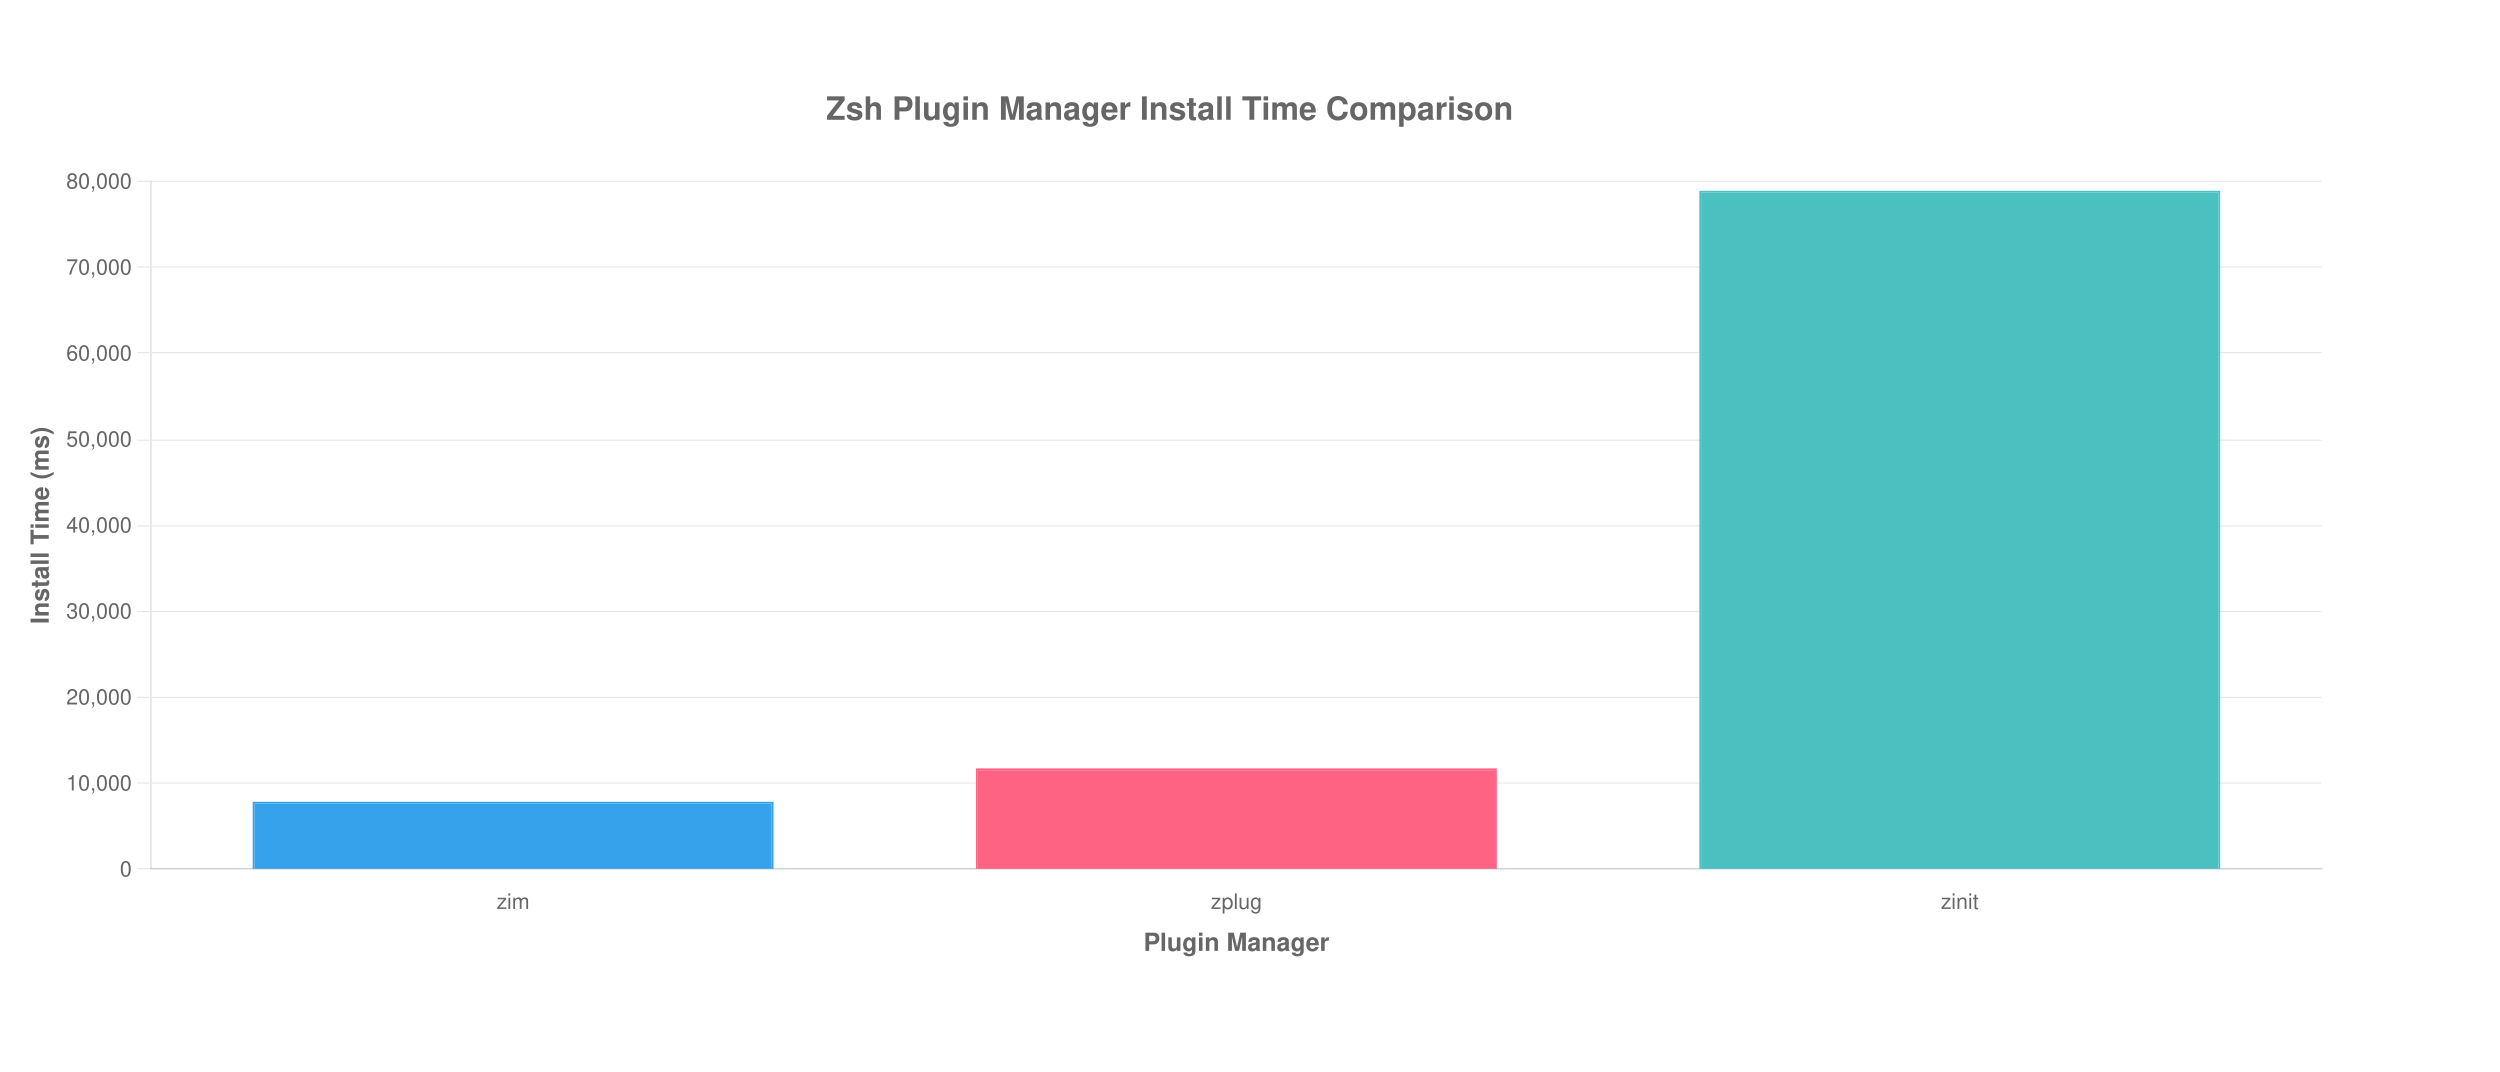
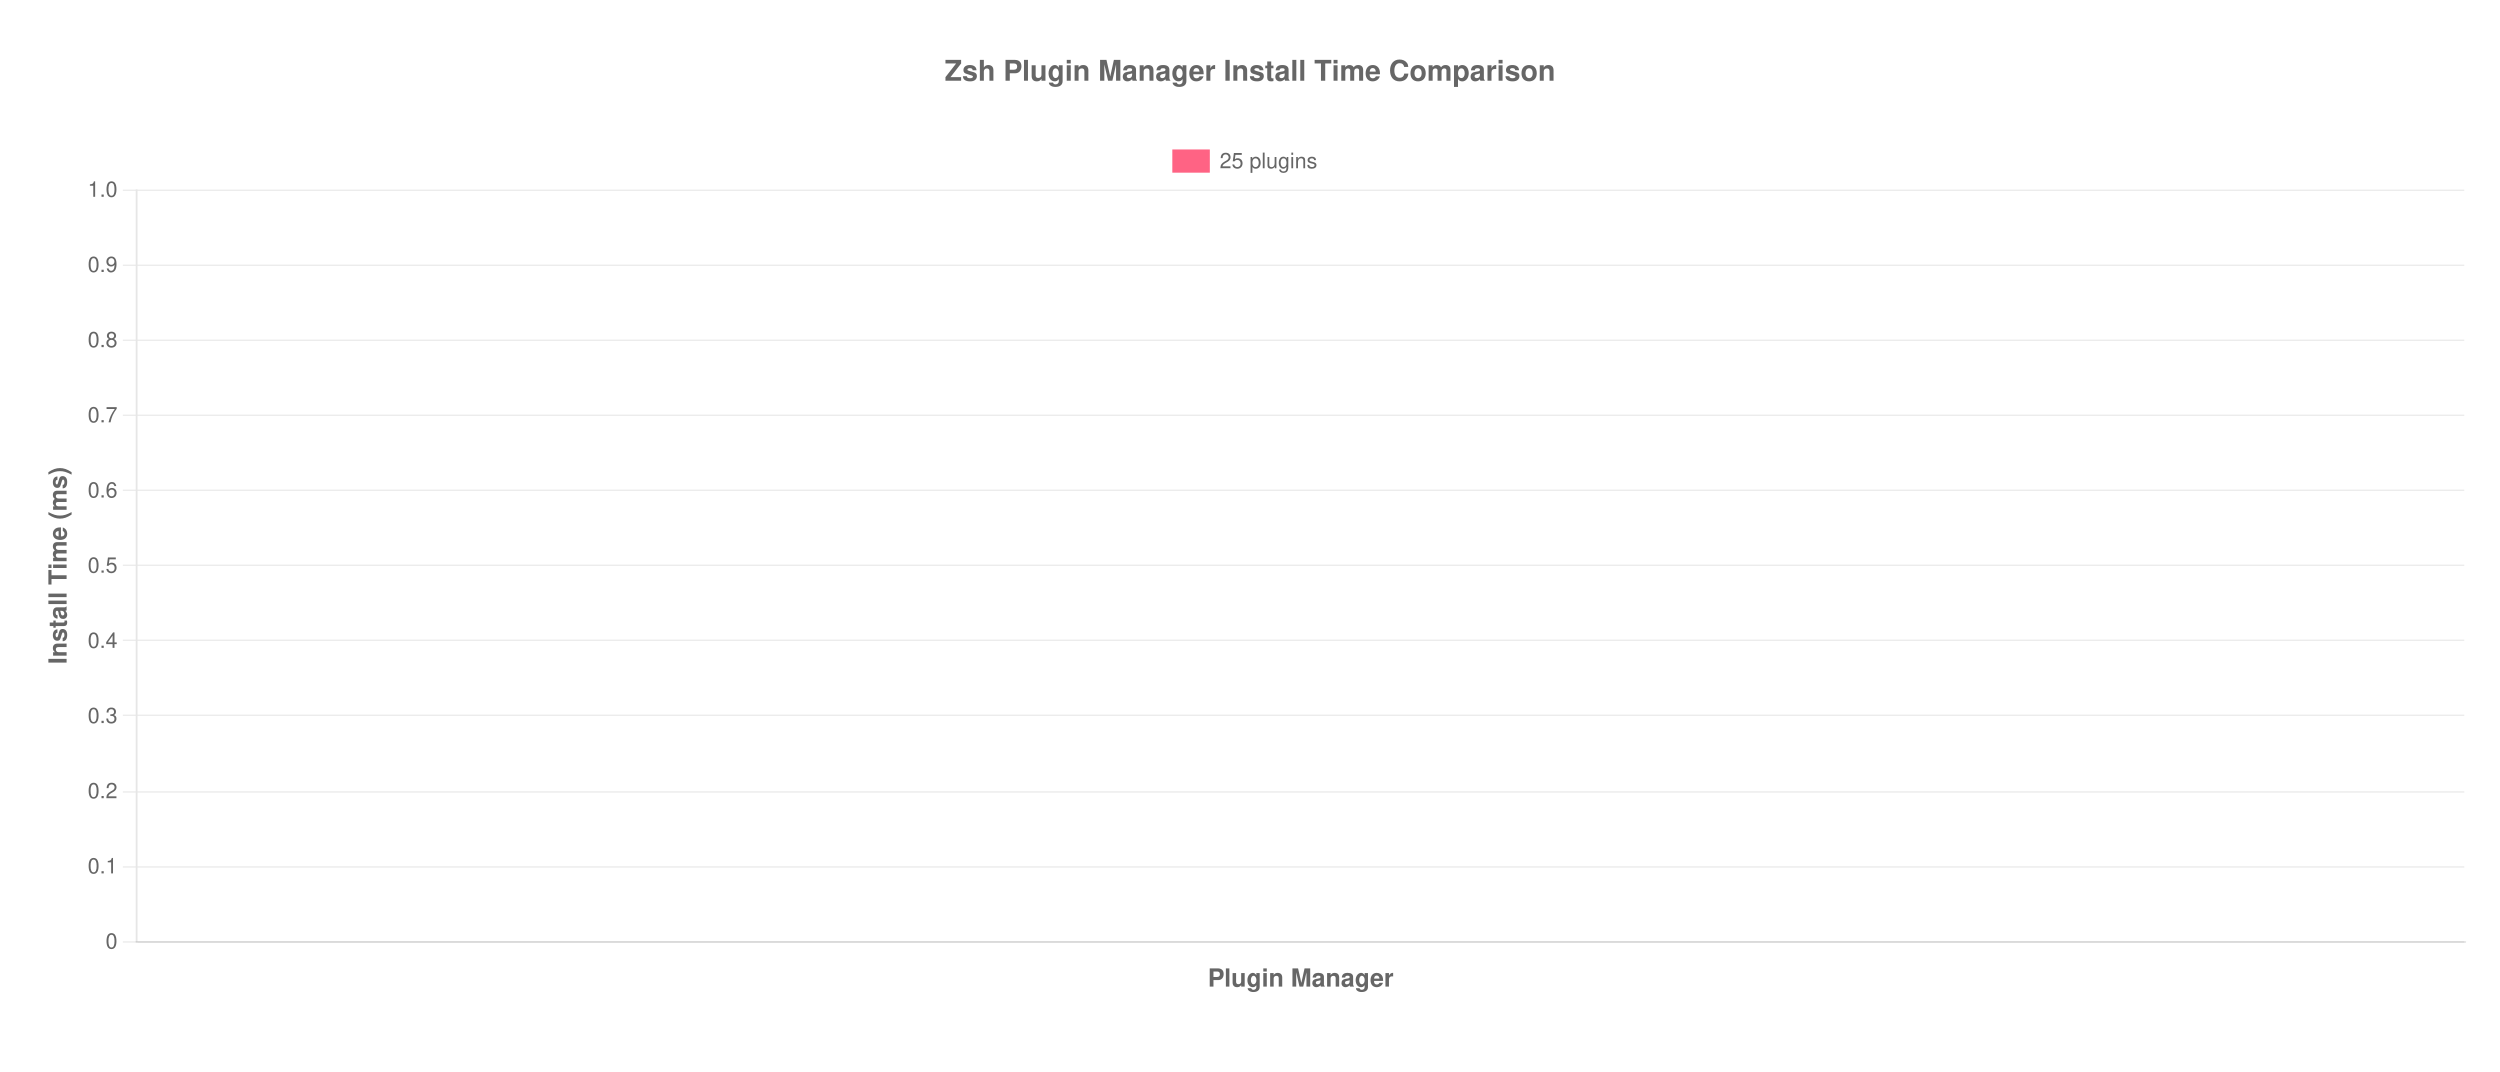
<svg xmlns="http://www.w3.org/2000/svg" version="1.1" width="1400px" height="600px" viewBox="0 0 1400 600">
  <defs>
    <clipPath id="clip-1" fill-rule="nonzero">
-       <path d="M 0,486.8 L 0,540 1400,540 1400,486.8 Z" />
+       <path d="M 20,69.2 L 20,106.2 1380,106.2 1380,69.2 Z" />
    </clipPath>
    <clipPath id="clip-2" fill-rule="nonzero">
-       <path d="M 10,0 L 10,600 84.8,600 84.8,0 Z" />
+       <path d="M 0,527.2 L 0,560 1400,560 1400,527.2 Z" />
    </clipPath>
    <clipPath id="clip-3" fill-rule="nonzero">
-       <path d="M 84.8,101.6 L 84.8,486.8 1300,486.8 1300,101.6 Z" />
+       <path d="M 20,0 L 20,600 76.8,600 76.8,0 Z" />
    </clipPath>
    <clipPath id="clip-4" fill-rule="nonzero">
-       <path d="M 141.509,448.995 L 141.509,486.55 433.157,486.55 433.157,448.995 Z" />
-     </clipPath>
-     <clipPath id="clip-5" fill-rule="nonzero">
-       <path d="M 546.576,430.303 L 546.576,486.55 838.224,486.55 838.224,430.303 Z" />
-     </clipPath>
-     <clipPath id="clip-6" fill-rule="nonzero">
-       <path d="M 951.643,106.857 L 951.643,486.55 1243.291,486.55 1243.291,106.857 Z" />
+       <path d="M 76.8,106.2 L 76.8,527.2 1380,527.2 1380,106.2 Z" />
    </clipPath>
  </defs>
  <g stroke="none" fill="transparent" fill-rule="nonzero" fill-opacity="1">
    <rect x="0" y="0" width="1400" height="600" transform="matrix(1 0 0 1 0 0)" />
  </g>
  <g stroke="none" fill="#666" fill-rule="nonzero" fill-opacity="1">
-     <text style="font:normal bold 14px 'Helvetica Neue', 'Helvetica', 'Arial', sans-serif;" text-anchor="middle" dominant-baseline="middle" textLength="1215.2" transform="matrix(1 0 0 1 692.4 527.6)">
+     <text style="font:normal bold 14px 'Helvetica Neue', 'Helvetica', 'Arial', sans-serif;" text-anchor="middle" dominant-baseline="middle" transform="matrix(1 0 0 1 728.4 547.6)">
      <tspan x="0" y="0">Plugin Manager</tspan>
    </text>
  </g>
  <g stroke="#e0e0e0" stroke-width="0.5" stroke-linecap="butt" stroke-linejoin="miter" stroke-miterlimit="4" stroke-opacity="1" fill="none">
-     <path d="M 85,486.5 L 1300,486.5" />
+     <path d="M 77,527.5 L 1380,527.5" />
  </g>
  <g stroke="#e0e0e0" stroke-width="0.5" stroke-linecap="butt" stroke-linejoin="miter" stroke-miterlimit="4" stroke-opacity="1" fill="none">
-     <path d="M 76.8,486.5 L 84,486.5" />
+     <path d="M 68.8,527.5 L 76,527.5" />
  </g>
  <g stroke="#e0e0e0" stroke-width="0.5" stroke-linecap="butt" stroke-linejoin="miter" stroke-miterlimit="4" stroke-opacity="1" fill="none">
-     <path d="M 85,438.5 L 1300,438.5" />
+     <path d="M 77,485.5 L 1380,485.5" />
  </g>
  <g stroke="#e0e0e0" stroke-width="0.5" stroke-linecap="butt" stroke-linejoin="miter" stroke-miterlimit="4" stroke-opacity="1" fill="none">
-     <path d="M 76.8,438.5 L 84,438.5" />
+     <path d="M 68.8,485.5 L 76,485.5" />
  </g>
  <g stroke="#e0e0e0" stroke-width="0.5" stroke-linecap="butt" stroke-linejoin="miter" stroke-miterlimit="4" stroke-opacity="1" fill="none">
-     <path d="M 85,390.5 L 1300,390.5" />
+     <path d="M 77,443.5 L 1380,443.5" />
  </g>
  <g stroke="#e0e0e0" stroke-width="0.5" stroke-linecap="butt" stroke-linejoin="miter" stroke-miterlimit="4" stroke-opacity="1" fill="none">
-     <path d="M 76.8,390.5 L 84,390.5" />
+     <path d="M 68.8,443.5 L 76,443.5" />
  </g>
  <g stroke="#e0e0e0" stroke-width="0.5" stroke-linecap="butt" stroke-linejoin="miter" stroke-miterlimit="4" stroke-opacity="1" fill="none">
-     <path d="M 85,342.5 L 1300,342.5" />
+     <path d="M 77,400.5 L 1380,400.5" />
  </g>
  <g stroke="#e0e0e0" stroke-width="0.5" stroke-linecap="butt" stroke-linejoin="miter" stroke-miterlimit="4" stroke-opacity="1" fill="none">
-     <path d="M 76.8,342.5 L 84,342.5" />
+     <path d="M 68.8,400.5 L 76,400.5" />
  </g>
  <g stroke="#e0e0e0" stroke-width="0.5" stroke-linecap="butt" stroke-linejoin="miter" stroke-miterlimit="4" stroke-opacity="1" fill="none">
-     <path d="M 85,294.5 L 1300,294.5" />
+     <path d="M 77,358.5 L 1380,358.5" />
  </g>
  <g stroke="#e0e0e0" stroke-width="0.5" stroke-linecap="butt" stroke-linejoin="miter" stroke-miterlimit="4" stroke-opacity="1" fill="none">
-     <path d="M 76.8,294.5 L 84,294.5" />
+     <path d="M 68.8,358.5 L 76,358.5" />
  </g>
  <g stroke="#e0e0e0" stroke-width="0.5" stroke-linecap="butt" stroke-linejoin="miter" stroke-miterlimit="4" stroke-opacity="1" fill="none">
-     <path d="M 85,246.5 L 1300,246.5" />
+     <path d="M 77,316.5 L 1380,316.5" />
  </g>
  <g stroke="#e0e0e0" stroke-width="0.5" stroke-linecap="butt" stroke-linejoin="miter" stroke-miterlimit="4" stroke-opacity="1" fill="none">
-     <path d="M 76.8,246.5 L 84,246.5" />
+     <path d="M 68.8,316.5 L 76,316.5" />
  </g>
  <g stroke="#e0e0e0" stroke-width="0.5" stroke-linecap="butt" stroke-linejoin="miter" stroke-miterlimit="4" stroke-opacity="1" fill="none">
-     <path d="M 85,197.5 L 1300,197.5" />
+     <path d="M 77,274.5 L 1380,274.5" />
  </g>
  <g stroke="#e0e0e0" stroke-width="0.5" stroke-linecap="butt" stroke-linejoin="miter" stroke-miterlimit="4" stroke-opacity="1" fill="none">
-     <path d="M 76.8,197.5 L 84,197.5" />
+     <path d="M 68.8,274.5 L 76,274.5" />
  </g>
  <g stroke="#e0e0e0" stroke-width="0.5" stroke-linecap="butt" stroke-linejoin="miter" stroke-miterlimit="4" stroke-opacity="1" fill="none">
-     <path d="M 85,149.5 L 1300,149.5" />
+     <path d="M 77,232.5 L 1380,232.5" />
  </g>
  <g stroke="#e0e0e0" stroke-width="0.5" stroke-linecap="butt" stroke-linejoin="miter" stroke-miterlimit="4" stroke-opacity="1" fill="none">
-     <path d="M 76.8,149.5 L 84,149.5" />
+     <path d="M 68.8,232.5 L 76,232.5" />
  </g>
  <g stroke="#e0e0e0" stroke-width="0.5" stroke-linecap="butt" stroke-linejoin="miter" stroke-miterlimit="4" stroke-opacity="1" fill="none">
-     <path d="M 85,101.5 L 1300,101.5" />
+     <path d="M 77,190.5 L 1380,190.5" />
  </g>
  <g stroke="#e0e0e0" stroke-width="0.5" stroke-linecap="butt" stroke-linejoin="miter" stroke-miterlimit="4" stroke-opacity="1" fill="none">
-     <path d="M 76.8,101.5 L 84,101.5" />
+     <path d="M 68.8,190.5 L 76,190.5" />
+   </g>
+   <g stroke="#e0e0e0" stroke-width="0.5" stroke-linecap="butt" stroke-linejoin="miter" stroke-miterlimit="4" stroke-opacity="1" fill="none">
+     <path d="M 77,148.5 L 1380,148.5" />
+   </g>
+   <g stroke="#e0e0e0" stroke-width="0.5" stroke-linecap="butt" stroke-linejoin="miter" stroke-miterlimit="4" stroke-opacity="1" fill="none">
+     <path d="M 68.8,148.5 L 76,148.5" />
+   </g>
+   <g stroke="#e0e0e0" stroke-width="0.5" stroke-linecap="butt" stroke-linejoin="miter" stroke-miterlimit="4" stroke-opacity="1" fill="none">
+     <path d="M 77,106.5 L 1380,106.5" />
+   </g>
+   <g stroke="#e0e0e0" stroke-width="0.5" stroke-linecap="butt" stroke-linejoin="miter" stroke-miterlimit="4" stroke-opacity="1" fill="none">
+     <path d="M 68.8,106.5 L 76,106.5" />
  </g>
  <g stroke="none" fill="#666" fill-rule="nonzero" fill-opacity="1">
-     <text style="font:normal bold 14px 'Helvetica Neue', 'Helvetica', 'Arial', sans-serif;" text-anchor="middle" dominant-baseline="middle" transform="matrix(6.123233995736766e-17 -1 1 6.123233995736766e-17 22.4 294.2)">
+     <text style="font:normal bold 14px 'Helvetica Neue', 'Helvetica', 'Arial', sans-serif;" text-anchor="middle" dominant-baseline="middle" transform="matrix(6.123233995736766e-17 -1 1 6.123233995736766e-17 32.4 316.7)">
      <tspan x="0" y="0">Install Time (ms)</tspan>
    </text>
  </g>
+   <g stroke="none" fill="rgb(255,99,132)" fill-rule="nonzero" fill-opacity="1" clip-path="url(#clip-1)">
+     <path d="M 657,84.2 L 657,96.2 677,96.2 677,84.2 Z" />
+   </g>
+   <g stroke="rgb(255,99,132)" stroke-width="1" stroke-linecap="butt" stroke-linejoin="miter" stroke-miterlimit="4" stroke-opacity="1" fill="none" clip-path="url(#clip-1)">
+     <path d="M 657,84.2 L 657,96.2 677,96.2 677,84.2 Z" />
+   </g>
+   <g stroke="none" fill="#666" fill-rule="nonzero" fill-opacity="1" clip-path="url(#clip-1)">
+     <text style="font:normal 12px 'Helvetica Neue', 'Helvetica', 'Arial', sans-serif;" text-anchor="start" dominant-baseline="middle" transform="matrix(1 0 0 1 0 0)">
+       <tspan x="683" y="90.2">25 plugins</tspan>
+     </text>
+   </g>
  <g stroke="none" fill="#666" fill-rule="nonzero" fill-opacity="1">
-     <text style="font:normal bold 18px 'Helvetica Neue', 'Helvetica', 'Arial', sans-serif;" text-anchor="middle" dominant-baseline="middle" textLength="1290" transform="matrix(1 0 0 1 655 60.8)">
+     <text style="font:normal bold 16px 'Helvetica Neue', 'Helvetica', 'Arial', sans-serif;" text-anchor="middle" dominant-baseline="middle" transform="matrix(1 0 0 1 700 39.6)">
      <tspan x="0" y="0">Zsh Plugin Manager Install Time Comparison</tspan>
    </text>
  </g>
  <g stroke="rgb(0,0,0)" stroke-width="1" stroke-linecap="butt" stroke-linejoin="miter" stroke-miterlimit="4" stroke-opacity="0.1" fill="none">
-     <path d="M 84,486.5 L 1301,486.5" />
-   </g>
-   <g stroke="none" fill="#666" fill-rule="nonzero" fill-opacity="1" clip-path="url(#clip-1)">
-     <text style="font:normal 12px 'Helvetica Neue', 'Helvetica', 'Arial', sans-serif;" text-anchor="middle" dominant-baseline="middle" transform="matrix(1 0 0 1 287.3333 497.8)">
-       <tspan x="0" y="7.2">zim</tspan>
-     </text>
-   </g>
-   <g stroke="none" fill="#666" fill-rule="nonzero" fill-opacity="1" clip-path="url(#clip-1)">
-     <text style="font:normal 12px 'Helvetica Neue', 'Helvetica', 'Arial', sans-serif;" text-anchor="middle" dominant-baseline="middle" transform="matrix(1 0 0 1 692.4 497.8)">
-       <tspan x="0" y="7.2">zplug</tspan>
-     </text>
-   </g>
-   <g stroke="none" fill="#666" fill-rule="nonzero" fill-opacity="1" clip-path="url(#clip-1)">
-     <text style="font:normal 12px 'Helvetica Neue', 'Helvetica', 'Arial', sans-serif;" text-anchor="middle" dominant-baseline="middle" transform="matrix(1 0 0 1 1097.467 497.8)">
-       <tspan x="0" y="7.2">zinit</tspan>
-     </text>
+     <path d="M 76,527.5 L 1381,527.5" />
  </g>
  <g stroke="rgb(0,0,0)" stroke-width="1" stroke-linecap="butt" stroke-linejoin="miter" stroke-miterlimit="4" stroke-opacity="0.1" fill="none">
-     <path d="M 84.5,101 L 84.5,486.75" />
+     <path d="M 76.5,106 L 76.5,527.75" />
  </g>
-   <g stroke="none" fill="#666" fill-rule="nonzero" fill-opacity="1" clip-path="url(#clip-2)">
-     <text style="font:normal 12px 'Helvetica Neue', 'Helvetica', 'Arial', sans-serif;" text-anchor="end" dominant-baseline="middle" transform="matrix(1 0 0 1 73.8 486.8)">
+   <g stroke="none" fill="#666" fill-rule="nonzero" fill-opacity="1" clip-path="url(#clip-3)">
+     <text style="font:normal 12px 'Helvetica Neue', 'Helvetica', 'Arial', sans-serif;" text-anchor="end" dominant-baseline="middle" transform="matrix(1 0 0 1 65.8 527.2)">
      <tspan x="0" y="0">0</tspan>
    </text>
  </g>
-   <g stroke="none" fill="#666" fill-rule="nonzero" fill-opacity="1" clip-path="url(#clip-2)">
-     <text style="font:normal 12px 'Helvetica Neue', 'Helvetica', 'Arial', sans-serif;" text-anchor="end" dominant-baseline="middle" transform="matrix(1 0 0 1 73.8 438.65)">
-       <tspan x="0" y="0">10,000</tspan>
+   <g stroke="none" fill="#666" fill-rule="nonzero" fill-opacity="1" clip-path="url(#clip-3)">
+     <text style="font:normal 12px 'Helvetica Neue', 'Helvetica', 'Arial', sans-serif;" text-anchor="end" dominant-baseline="middle" transform="matrix(1 0 0 1 65.8 485.1)">
+       <tspan x="0" y="0">0.1</tspan>
    </text>
  </g>
-   <g stroke="none" fill="#666" fill-rule="nonzero" fill-opacity="1" clip-path="url(#clip-2)">
-     <text style="font:normal 12px 'Helvetica Neue', 'Helvetica', 'Arial', sans-serif;" text-anchor="end" dominant-baseline="middle" transform="matrix(1 0 0 1 73.8 390.5)">
-       <tspan x="0" y="0">20,000</tspan>
+   <g stroke="none" fill="#666" fill-rule="nonzero" fill-opacity="1" clip-path="url(#clip-3)">
+     <text style="font:normal 12px 'Helvetica Neue', 'Helvetica', 'Arial', sans-serif;" text-anchor="end" dominant-baseline="middle" transform="matrix(1 0 0 1 65.8 443)">
+       <tspan x="0" y="0">0.2</tspan>
    </text>
  </g>
-   <g stroke="none" fill="#666" fill-rule="nonzero" fill-opacity="1" clip-path="url(#clip-2)">
-     <text style="font:normal 12px 'Helvetica Neue', 'Helvetica', 'Arial', sans-serif;" text-anchor="end" dominant-baseline="middle" transform="matrix(1 0 0 1 73.8 342.35)">
-       <tspan x="0" y="0">30,000</tspan>
+   <g stroke="none" fill="#666" fill-rule="nonzero" fill-opacity="1" clip-path="url(#clip-3)">
+     <text style="font:normal 12px 'Helvetica Neue', 'Helvetica', 'Arial', sans-serif;" text-anchor="end" dominant-baseline="middle" transform="matrix(1 0 0 1 65.8 400.9)">
+       <tspan x="0" y="0">0.3</tspan>
    </text>
  </g>
-   <g stroke="none" fill="#666" fill-rule="nonzero" fill-opacity="1" clip-path="url(#clip-2)">
-     <text style="font:normal 12px 'Helvetica Neue', 'Helvetica', 'Arial', sans-serif;" text-anchor="end" dominant-baseline="middle" transform="matrix(1 0 0 1 73.8 294.2)">
-       <tspan x="0" y="0">40,000</tspan>
+   <g stroke="none" fill="#666" fill-rule="nonzero" fill-opacity="1" clip-path="url(#clip-3)">
+     <text style="font:normal 12px 'Helvetica Neue', 'Helvetica', 'Arial', sans-serif;" text-anchor="end" dominant-baseline="middle" transform="matrix(1 0 0 1 65.8 358.8)">
+       <tspan x="0" y="0">0.4</tspan>
    </text>
  </g>
-   <g stroke="none" fill="#666" fill-rule="nonzero" fill-opacity="1" clip-path="url(#clip-2)">
-     <text style="font:normal 12px 'Helvetica Neue', 'Helvetica', 'Arial', sans-serif;" text-anchor="end" dominant-baseline="middle" transform="matrix(1 0 0 1 73.8 246.05)">
-       <tspan x="0" y="0">50,000</tspan>
+   <g stroke="none" fill="#666" fill-rule="nonzero" fill-opacity="1" clip-path="url(#clip-3)">
+     <text style="font:normal 12px 'Helvetica Neue', 'Helvetica', 'Arial', sans-serif;" text-anchor="end" dominant-baseline="middle" transform="matrix(1 0 0 1 65.8 316.7)">
+       <tspan x="0" y="0">0.5</tspan>
    </text>
  </g>
-   <g stroke="none" fill="#666" fill-rule="nonzero" fill-opacity="1" clip-path="url(#clip-2)">
-     <text style="font:normal 12px 'Helvetica Neue', 'Helvetica', 'Arial', sans-serif;" text-anchor="end" dominant-baseline="middle" transform="matrix(1 0 0 1 73.8 197.9)">
-       <tspan x="0" y="0">60,000</tspan>
+   <g stroke="none" fill="#666" fill-rule="nonzero" fill-opacity="1" clip-path="url(#clip-3)">
+     <text style="font:normal 12px 'Helvetica Neue', 'Helvetica', 'Arial', sans-serif;" text-anchor="end" dominant-baseline="middle" transform="matrix(1 0 0 1 65.8 274.6)">
+       <tspan x="0" y="0">0.6</tspan>
    </text>
  </g>
-   <g stroke="none" fill="#666" fill-rule="nonzero" fill-opacity="1" clip-path="url(#clip-2)">
-     <text style="font:normal 12px 'Helvetica Neue', 'Helvetica', 'Arial', sans-serif;" text-anchor="end" dominant-baseline="middle" transform="matrix(1 0 0 1 73.8 149.75)">
-       <tspan x="0" y="0">70,000</tspan>
+   <g stroke="none" fill="#666" fill-rule="nonzero" fill-opacity="1" clip-path="url(#clip-3)">
+     <text style="font:normal 12px 'Helvetica Neue', 'Helvetica', 'Arial', sans-serif;" text-anchor="end" dominant-baseline="middle" transform="matrix(1 0 0 1 65.8 232.5)">
+       <tspan x="0" y="0">0.7</tspan>
    </text>
  </g>
-   <g stroke="none" fill="#666" fill-rule="nonzero" fill-opacity="1" clip-path="url(#clip-2)">
-     <text style="font:normal 12px 'Helvetica Neue', 'Helvetica', 'Arial', sans-serif;" text-anchor="end" dominant-baseline="middle" transform="matrix(1 0 0 1 73.8 101.6)">
-       <tspan x="0" y="0">80,000</tspan>
+   <g stroke="none" fill="#666" fill-rule="nonzero" fill-opacity="1" clip-path="url(#clip-3)">
+     <text style="font:normal 12px 'Helvetica Neue', 'Helvetica', 'Arial', sans-serif;" text-anchor="end" dominant-baseline="middle" transform="matrix(1 0 0 1 65.8 190.4)">
+       <tspan x="0" y="0">0.8</tspan>
    </text>
  </g>
-   <g stroke="none" fill="rgb(54,162,235)" fill-rule="evenodd" fill-opacity="1" clip-path="url(#clip-4)">
-     <path d="M 141.509,448.995 L 141.509,486.55 433.157,486.55 433.157,448.995 Z M 142.509,449.995 L 142.509,486.55 432.157,486.55 432.157,449.995 Z" />
+   <g stroke="none" fill="#666" fill-rule="nonzero" fill-opacity="1" clip-path="url(#clip-3)">
+     <text style="font:normal 12px 'Helvetica Neue', 'Helvetica', 'Arial', sans-serif;" text-anchor="end" dominant-baseline="middle" transform="matrix(1 0 0 1 65.8 148.3)">
+       <tspan x="0" y="0">0.9</tspan>
+     </text>
  </g>
-   <g stroke="none" fill="rgb(54,162,235)" fill-rule="nonzero" fill-opacity="1" clip-path="url(#clip-4)">
-     <path d="M 142.509,449.995 L 142.509,486.55 432.157,486.55 432.157,449.995 Z" />
-   </g>
-   <g stroke="none" fill="rgb(255,99,132)" fill-rule="evenodd" fill-opacity="1" clip-path="url(#clip-5)">
-     <path d="M 546.576,430.303 L 546.576,486.55 838.224,486.55 838.224,430.303 Z M 547.576,431.303 L 547.576,486.55 837.224,486.55 837.224,431.303 Z" />
-   </g>
-   <g stroke="none" fill="rgb(255,99,132)" fill-rule="nonzero" fill-opacity="1" clip-path="url(#clip-5)">
-     <path d="M 547.576,431.303 L 547.576,486.55 837.224,486.55 837.224,431.303 Z" />
-   </g>
-   <g stroke="none" fill="rgb(75,192,192)" fill-rule="evenodd" fill-opacity="1" clip-path="url(#clip-6)">
-     <path d="M 951.643,106.857 L 951.643,486.55 1243.291,486.55 1243.291,106.857 Z M 952.643,107.857 L 952.643,486.55 1242.291,486.55 1242.291,107.857 Z" />
-   </g>
-   <g stroke="none" fill="rgb(75,192,192)" fill-rule="nonzero" fill-opacity="1" clip-path="url(#clip-6)">
-     <path d="M 952.643,107.857 L 952.643,486.55 1242.291,486.55 1242.291,107.857 Z" />
+   <g stroke="none" fill="#666" fill-rule="nonzero" fill-opacity="1" clip-path="url(#clip-3)">
+     <text style="font:normal 12px 'Helvetica Neue', 'Helvetica', 'Arial', sans-serif;" text-anchor="end" dominant-baseline="middle" transform="matrix(1 0 0 1 65.8 106.2)">
+       <tspan x="0" y="0">1.0</tspan>
+     </text>
  </g>
</svg>
